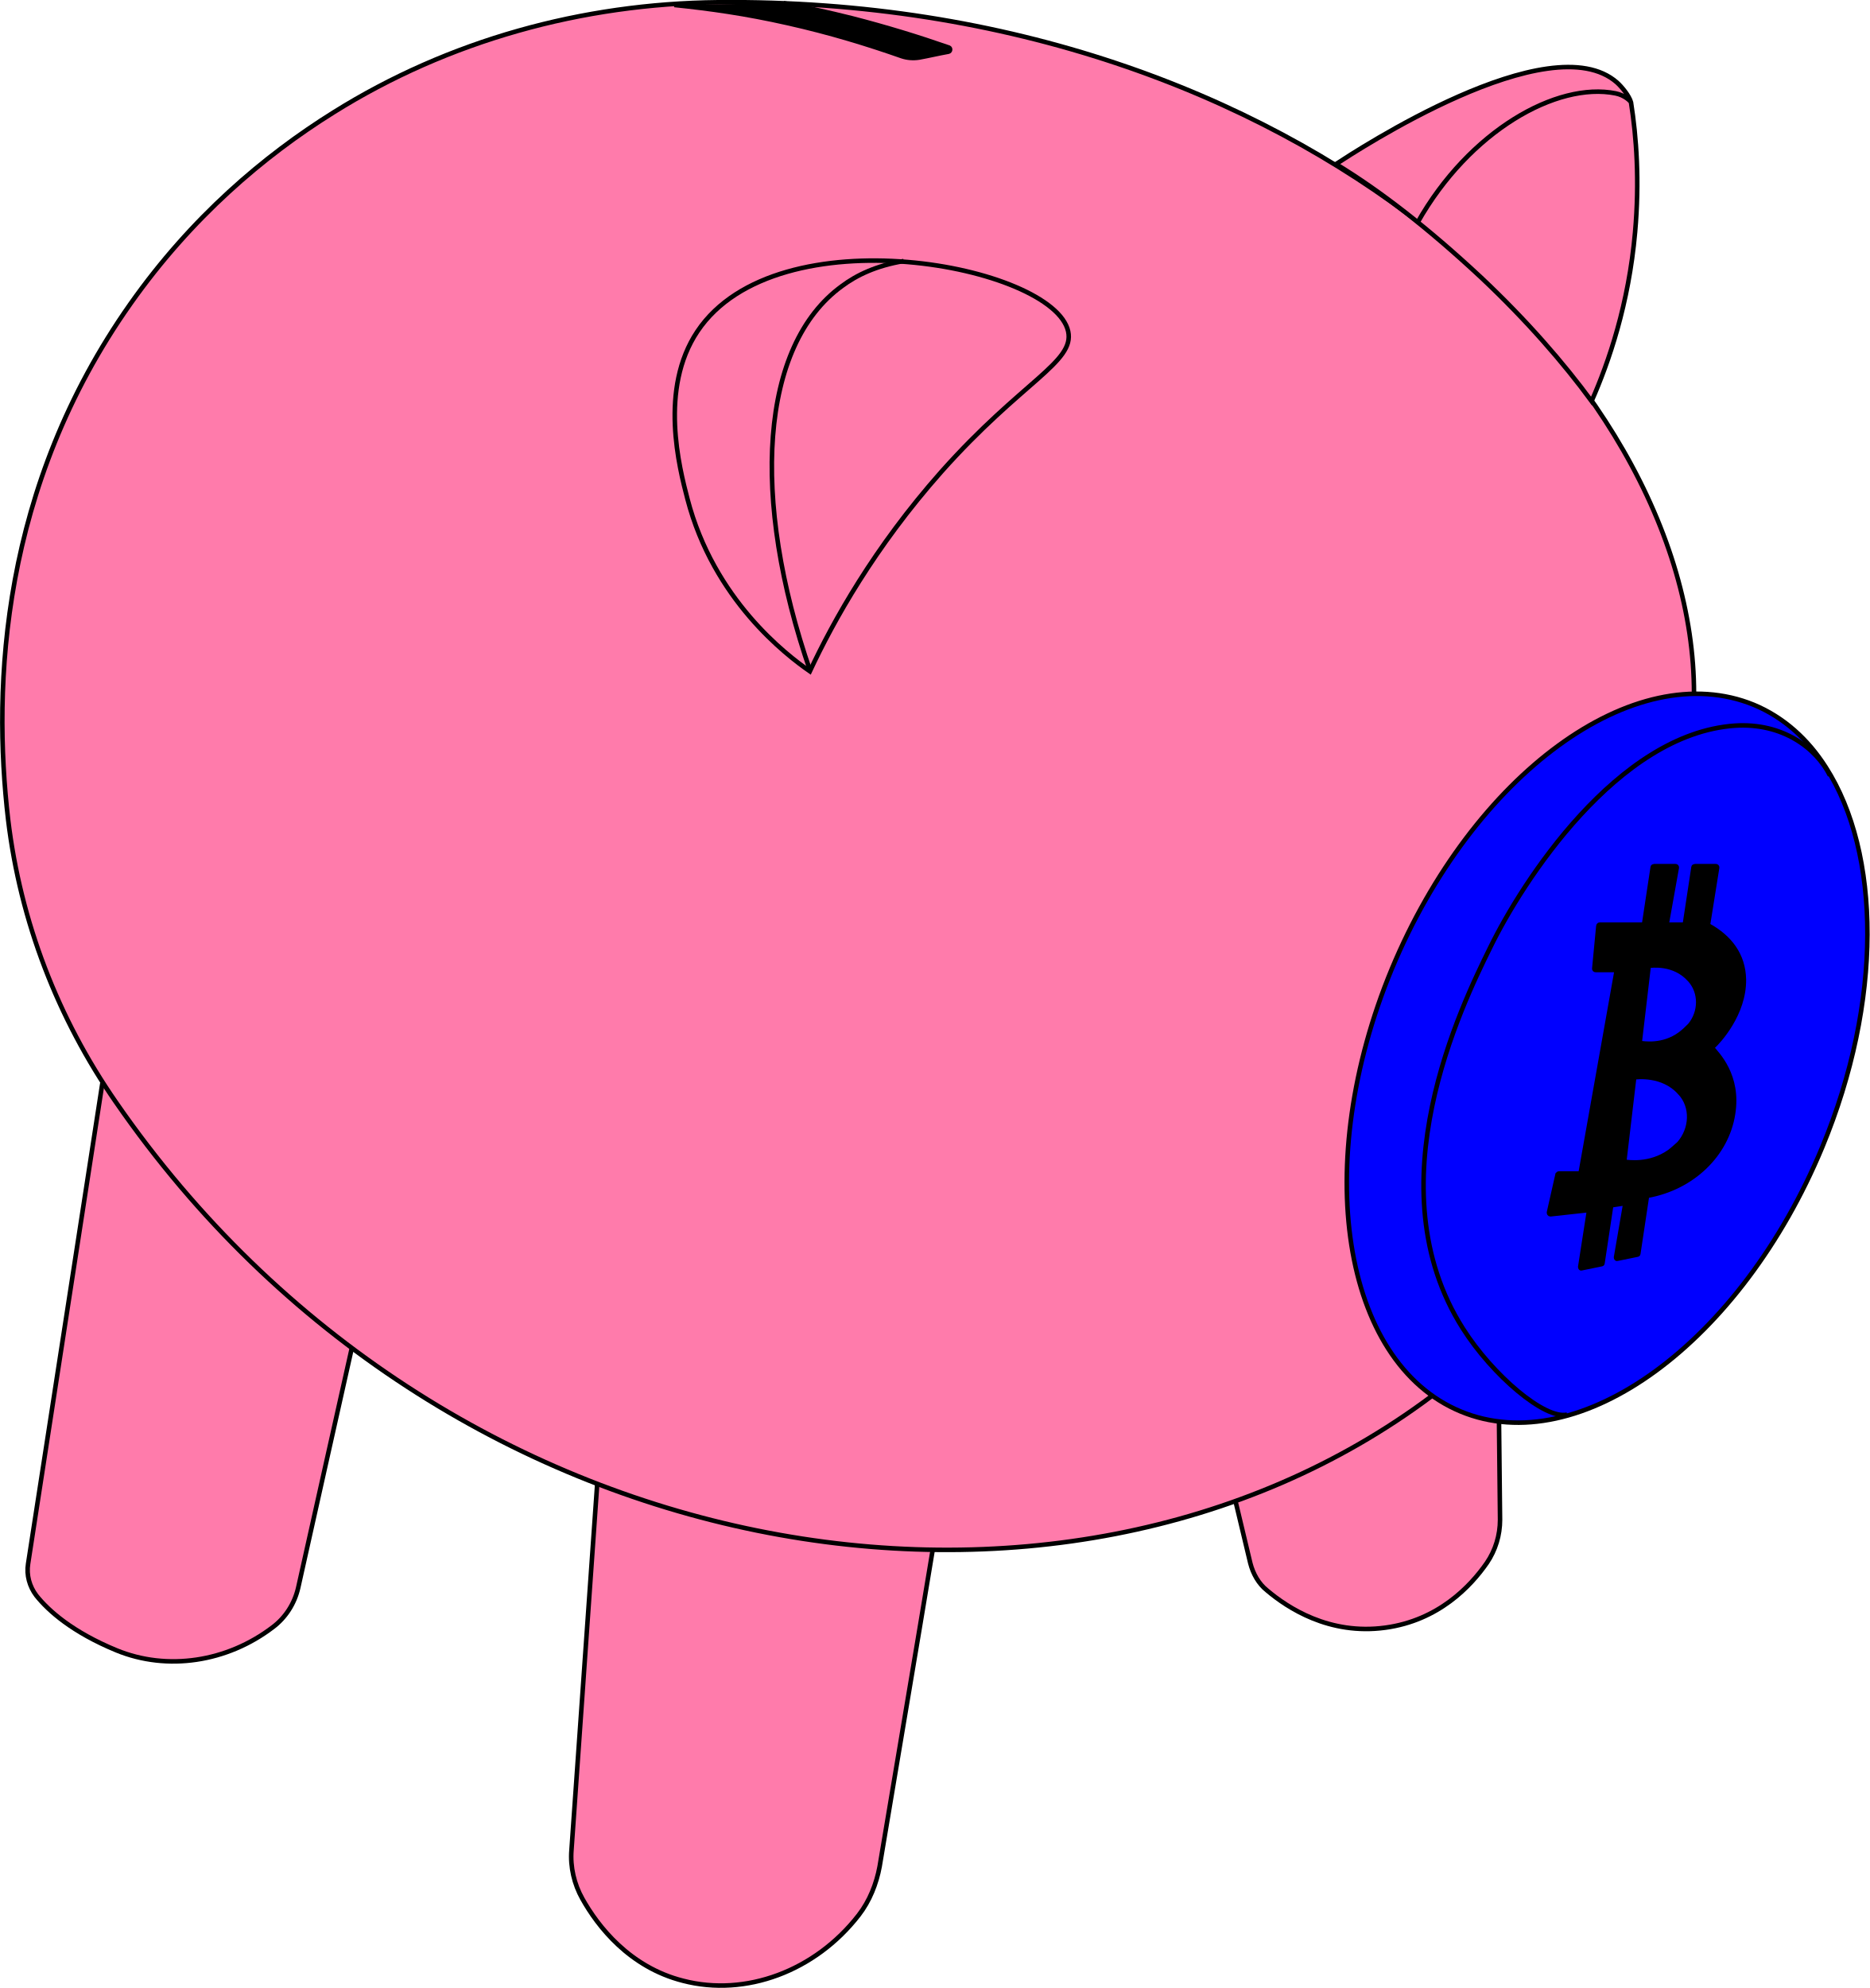
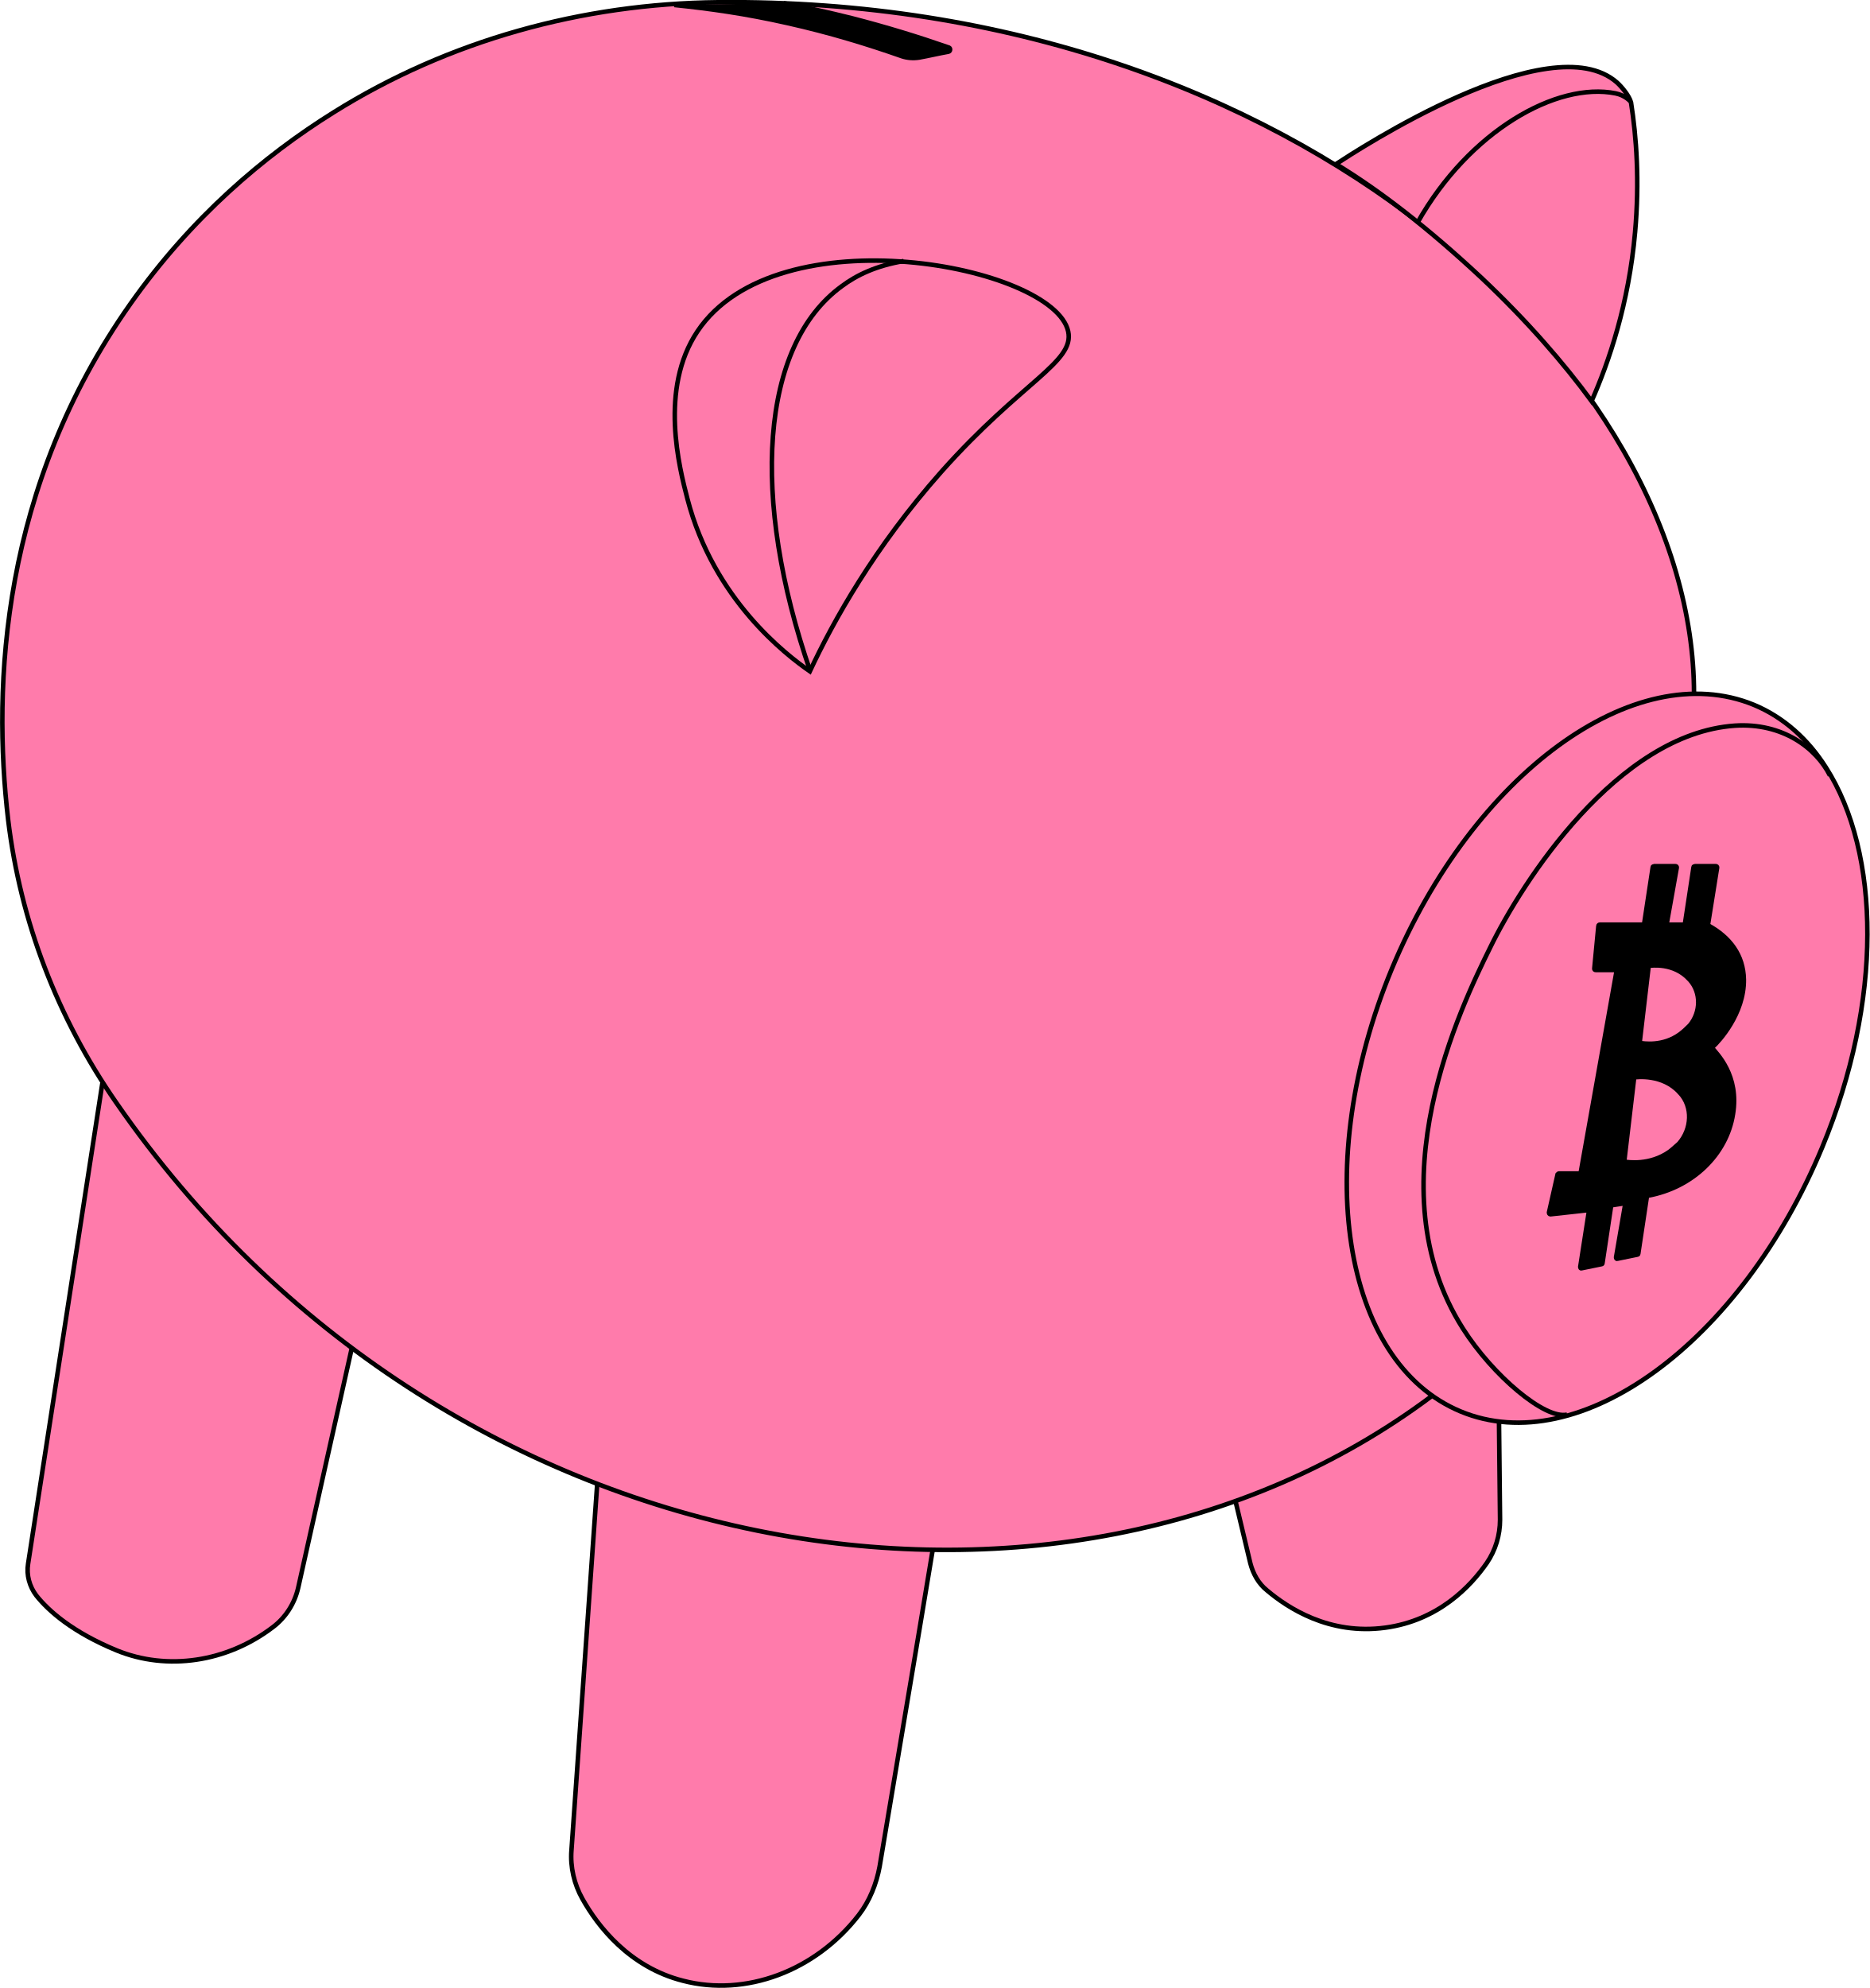
<svg xmlns="http://www.w3.org/2000/svg" version="1.1" id="Layer_2_00000144311339573606756040000006851467717902982272_" x="0px" y="0px" viewBox="0 0 412.5 438.6" style="enable-background:new 0 0 412.5 438.6;" xml:space="preserve">
  <style type="text/css">
	.st0{fill:#FF7BAB;stroke:#000000;stroke-miterlimit:10;}
- 	.st1{fill:#0000FF;stroke:#000000;stroke-miterlimit:10;}
+ 	.st1{fill:#FF7BAB;stroke:#000000;stroke-miterlimit:10;}
	.st2{fill:none;stroke:#000000;stroke-miterlimit:10;}
	.st3{stroke:#000000;stroke-miterlimit:10;}
</style>
  <path class="st0" d="M272.7,331.5l3.2,13.4c0.6,2.3,1.8,4.5,3.7,6c4.5,3.8,13.7,9.9,26.1,8.2c11.7-1.6,18.8-9.1,22.4-14.3  c1.9-2.8,2.9-6.1,2.9-9.5l-0.4-37.8" />
  <path class="st0" d="M131.8,327.1l-5.7,81.1c-0.3,3.7,0.6,7.5,2.4,10.7c3.4,6.1,10.4,15.1,22.2,18.1c13.8,3.6,29.2-2.1,38.8-14.5  c2.4-3.1,3.9-6.9,4.6-10.7c3.9-23.4,7.8-46.2,11.7-69.8" />
  <path class="st0" d="M22.6,238.9L6.2,345c-0.4,2.5,0.3,5,1.8,7c2.7,3.4,8,8.1,17.7,12.1c11.2,4.6,24.4,2.6,34.5-5.1  c2.8-2.1,4.8-5.2,5.6-8.7c4-17.8,7.9-35.5,11.9-53.2" />
  <path class="st0" d="M315.8,308.1C234,369.3,97.6,347.4,25.6,243.2c-12.9-18.6-21.1-39.9-23.8-62.3c-3.5-29.9-1.5-73.5,27-113.9  c13.4-19,29.4-32.6,44.8-42.2c25.4-15.9,54.9-24,84.8-24.3c128.3-1.3,215.5,82.3,215.4,152.6" />
  <path class="st1" d="M307.1,213.8c-17.8,43-11,86.7,15.2,97.6s61.9-15.2,79.8-58.3c13.4-32.3,12.9-64.9,0.8-83.8  c-4-6.3-9.4-11.1-15.9-13.8C360.7,144.7,325,170.8,307.1,213.8z" />
  <path class="st2" d="M403.8,171.1c-3-6-10.4-11.7-21-11c-25.9,1.8-46.9,34.4-54,49c-6.2,12.6-25.9,52.7-6,84  c6.6,10.4,18.1,20.1,23,19" />
  <path class="st2" d="M153.9,73.1c-8.5,12.7-4,30.1-2.2,37c5.8,22.2,21.8,34.4,27,38c5.2-11.1,14.2-27.3,29-44  c17.8-20,29.5-24.2,28-31C232.5,58.6,171.5,46.8,153.9,73.1z" />
  <path class="st2" d="M199.4,57.6c-6,1-10.4,3.1-13.6,5.5c-18.1,13.1-20.2,46.9-7,85" />
  <path class="st3" d="M378,230.9c1.2-1.1,6.9-7.2,6.8-14.8c-0.1-5.4-3.1-9.3-7.8-11.9c-0.1-0.1-0.2-0.2-0.1-0.3l2-12.5  c0-0.2-0.1-0.3-0.3-0.3H374c-0.1,0-0.3,0.1-0.3,0.2l-1.9,12.5c0,0.1-0.1,0.2-0.3,0.2h-3.4c-0.2,0-0.3-0.2-0.3-0.3l2.2-12.3  c0-0.2-0.1-0.3-0.3-0.3H365c-0.1,0-0.3,0.1-0.3,0.2l-1.9,12.5c0,0.1-0.1,0.2-0.3,0.2H353c-0.1,0-0.3,0.1-0.3,0.3l-0.9,9.4  c0,0.2,0.1,0.3,0.3,0.3h4.3c0.2,0,0.3,0.2,0.3,0.3l-7.9,44.4c0,0.1-0.1,0.2-0.3,0.2H344c-0.1,0-0.2,0.1-0.3,0.2l-1.9,8.4  c0,0.2,0.1,0.4,0.3,0.4l8.2-0.9c0.2,0,0.3,0.1,0.3,0.3l-1.9,12.2c0,0.2,0.1,0.4,0.3,0.3l4.4-0.9c0.1,0,0.2-0.1,0.2-0.2l1.9-12.6  c0-0.1,0.1-0.2,0.2-0.2l2.6-0.4c0.2,0,0.4,0.1,0.3,0.3l-2,11.6c0,0.2,0.1,0.4,0.3,0.3l4.4-0.9c0.1,0,0.2-0.1,0.2-0.2l1.9-12.6  c0-0.1,0.1-0.2,0.2-0.2c9.9-1.8,17.4-9.1,18.8-18c1.4-8.5-3.5-13.3-4.8-14.8C377.9,231.2,377.9,231,378,230.9L378,230.9z   M368.4,254.1c-4.4,3.1-9.2,2.3-10,2.2l2.2-18.6c0.5-0.1,6.3-0.8,10,3.3c0,0,0,0.1,0.1,0.1c2.9,3.1,2.6,8-0.2,11.2  C369.9,252.8,369.2,253.5,368.4,254.1L368.4,254.1z M370.8,228.1c-3.9,2.9-8.2,2.1-9,2l2-17c0.5-0.1,5.6-0.8,9,3c0,0,0,0,0.1,0.1  c2.5,2.8,2.4,7.1,0,10C372.3,226.8,371.6,227.5,370.8,228.1L370.8,228.1z" />
  <path class="st3" d="M148.8,1.1c7.8,0.8,15.7,1.9,25,4c9.4,2.1,17.8,4.7,25.2,7.3c1.2,0.4,2.5,0.5,3.8,0.3c2.2-0.4,4.3-0.9,6.5-1.3  c0.4-0.1,0.5-0.7,0.1-0.9c-6.6-2.3-13.7-4.5-21.5-6.5c-5.2-1.3-10.2-2.4-15-3.3" />
  <path class="st0" d="M312.8,49.1c11.4-20.2,30.7-31.1,43.7-28.5c2,0.4,3.3,1.7,3.4,2c1.2,7.6,1.9,17.3,0.9,28.6  c-1.4,15.9-5.8,28.7-9.6,37.3c-6.1-8.3-14.2-17.7-24.4-27.3c-11.8-11-22.3-19.1-32-25c4.3-2.8,47.2-31,62-18c1,0.9,2.7,2.9,3.1,4.4" />
</svg>
